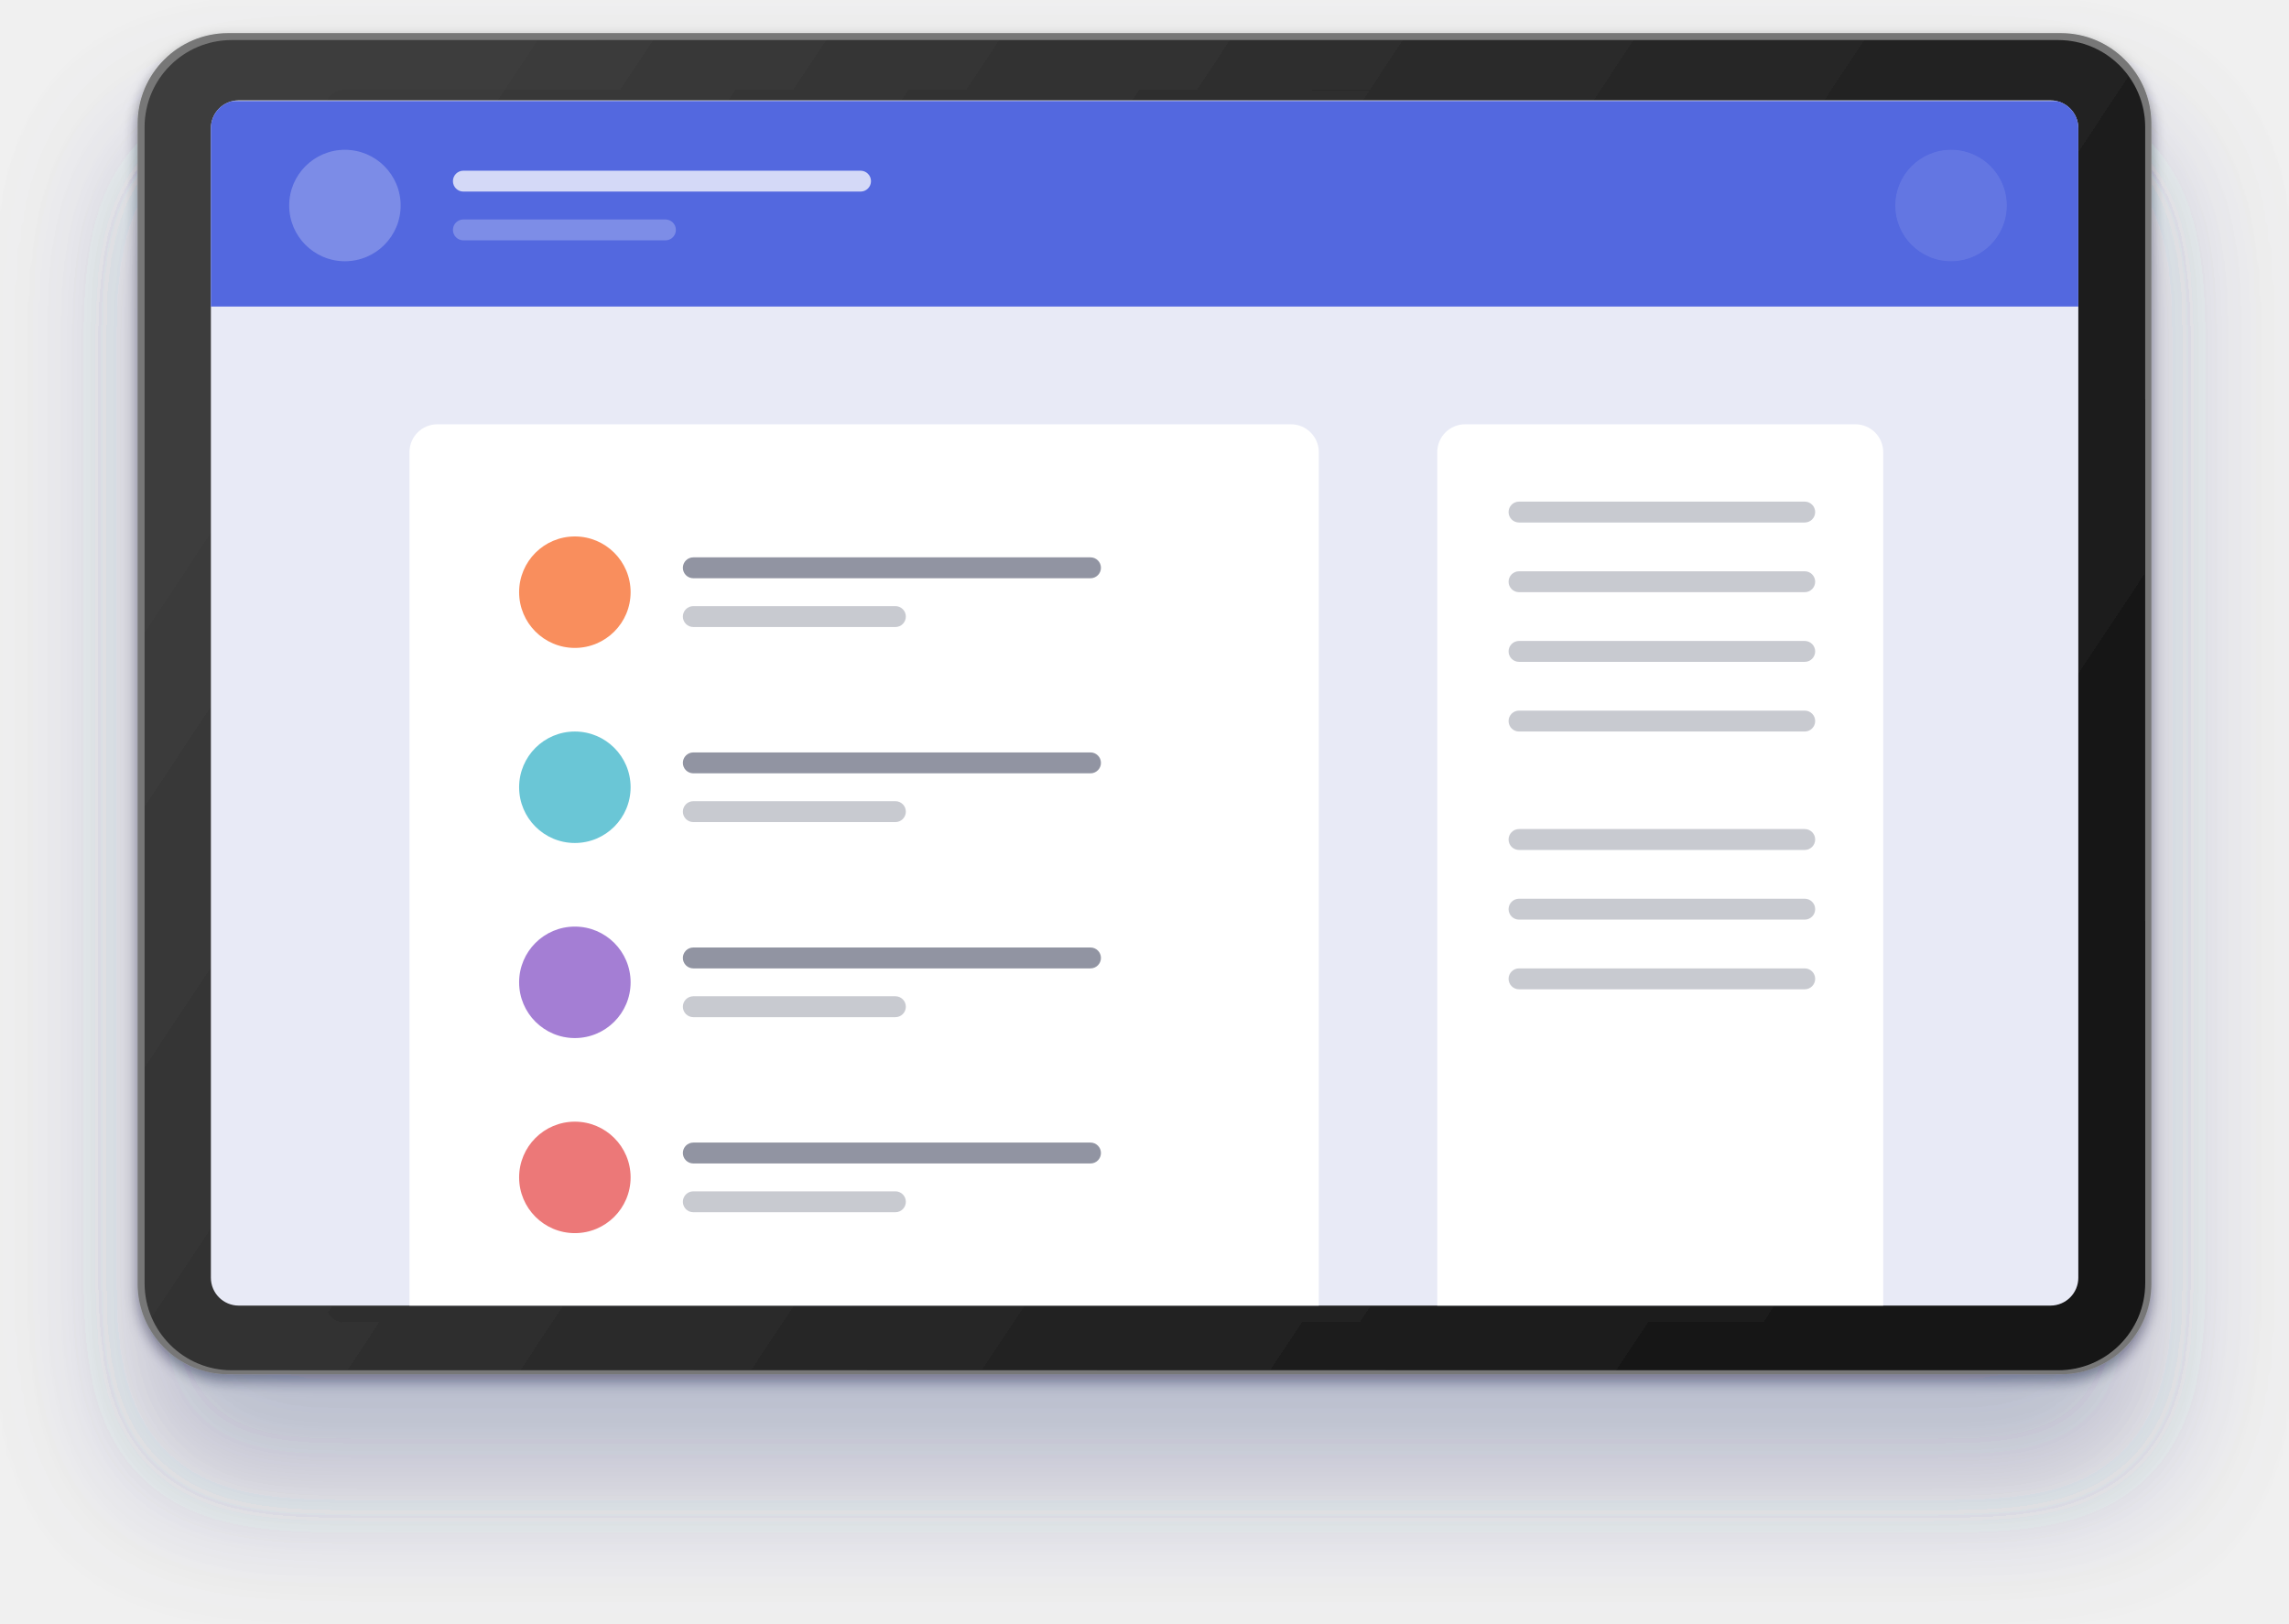
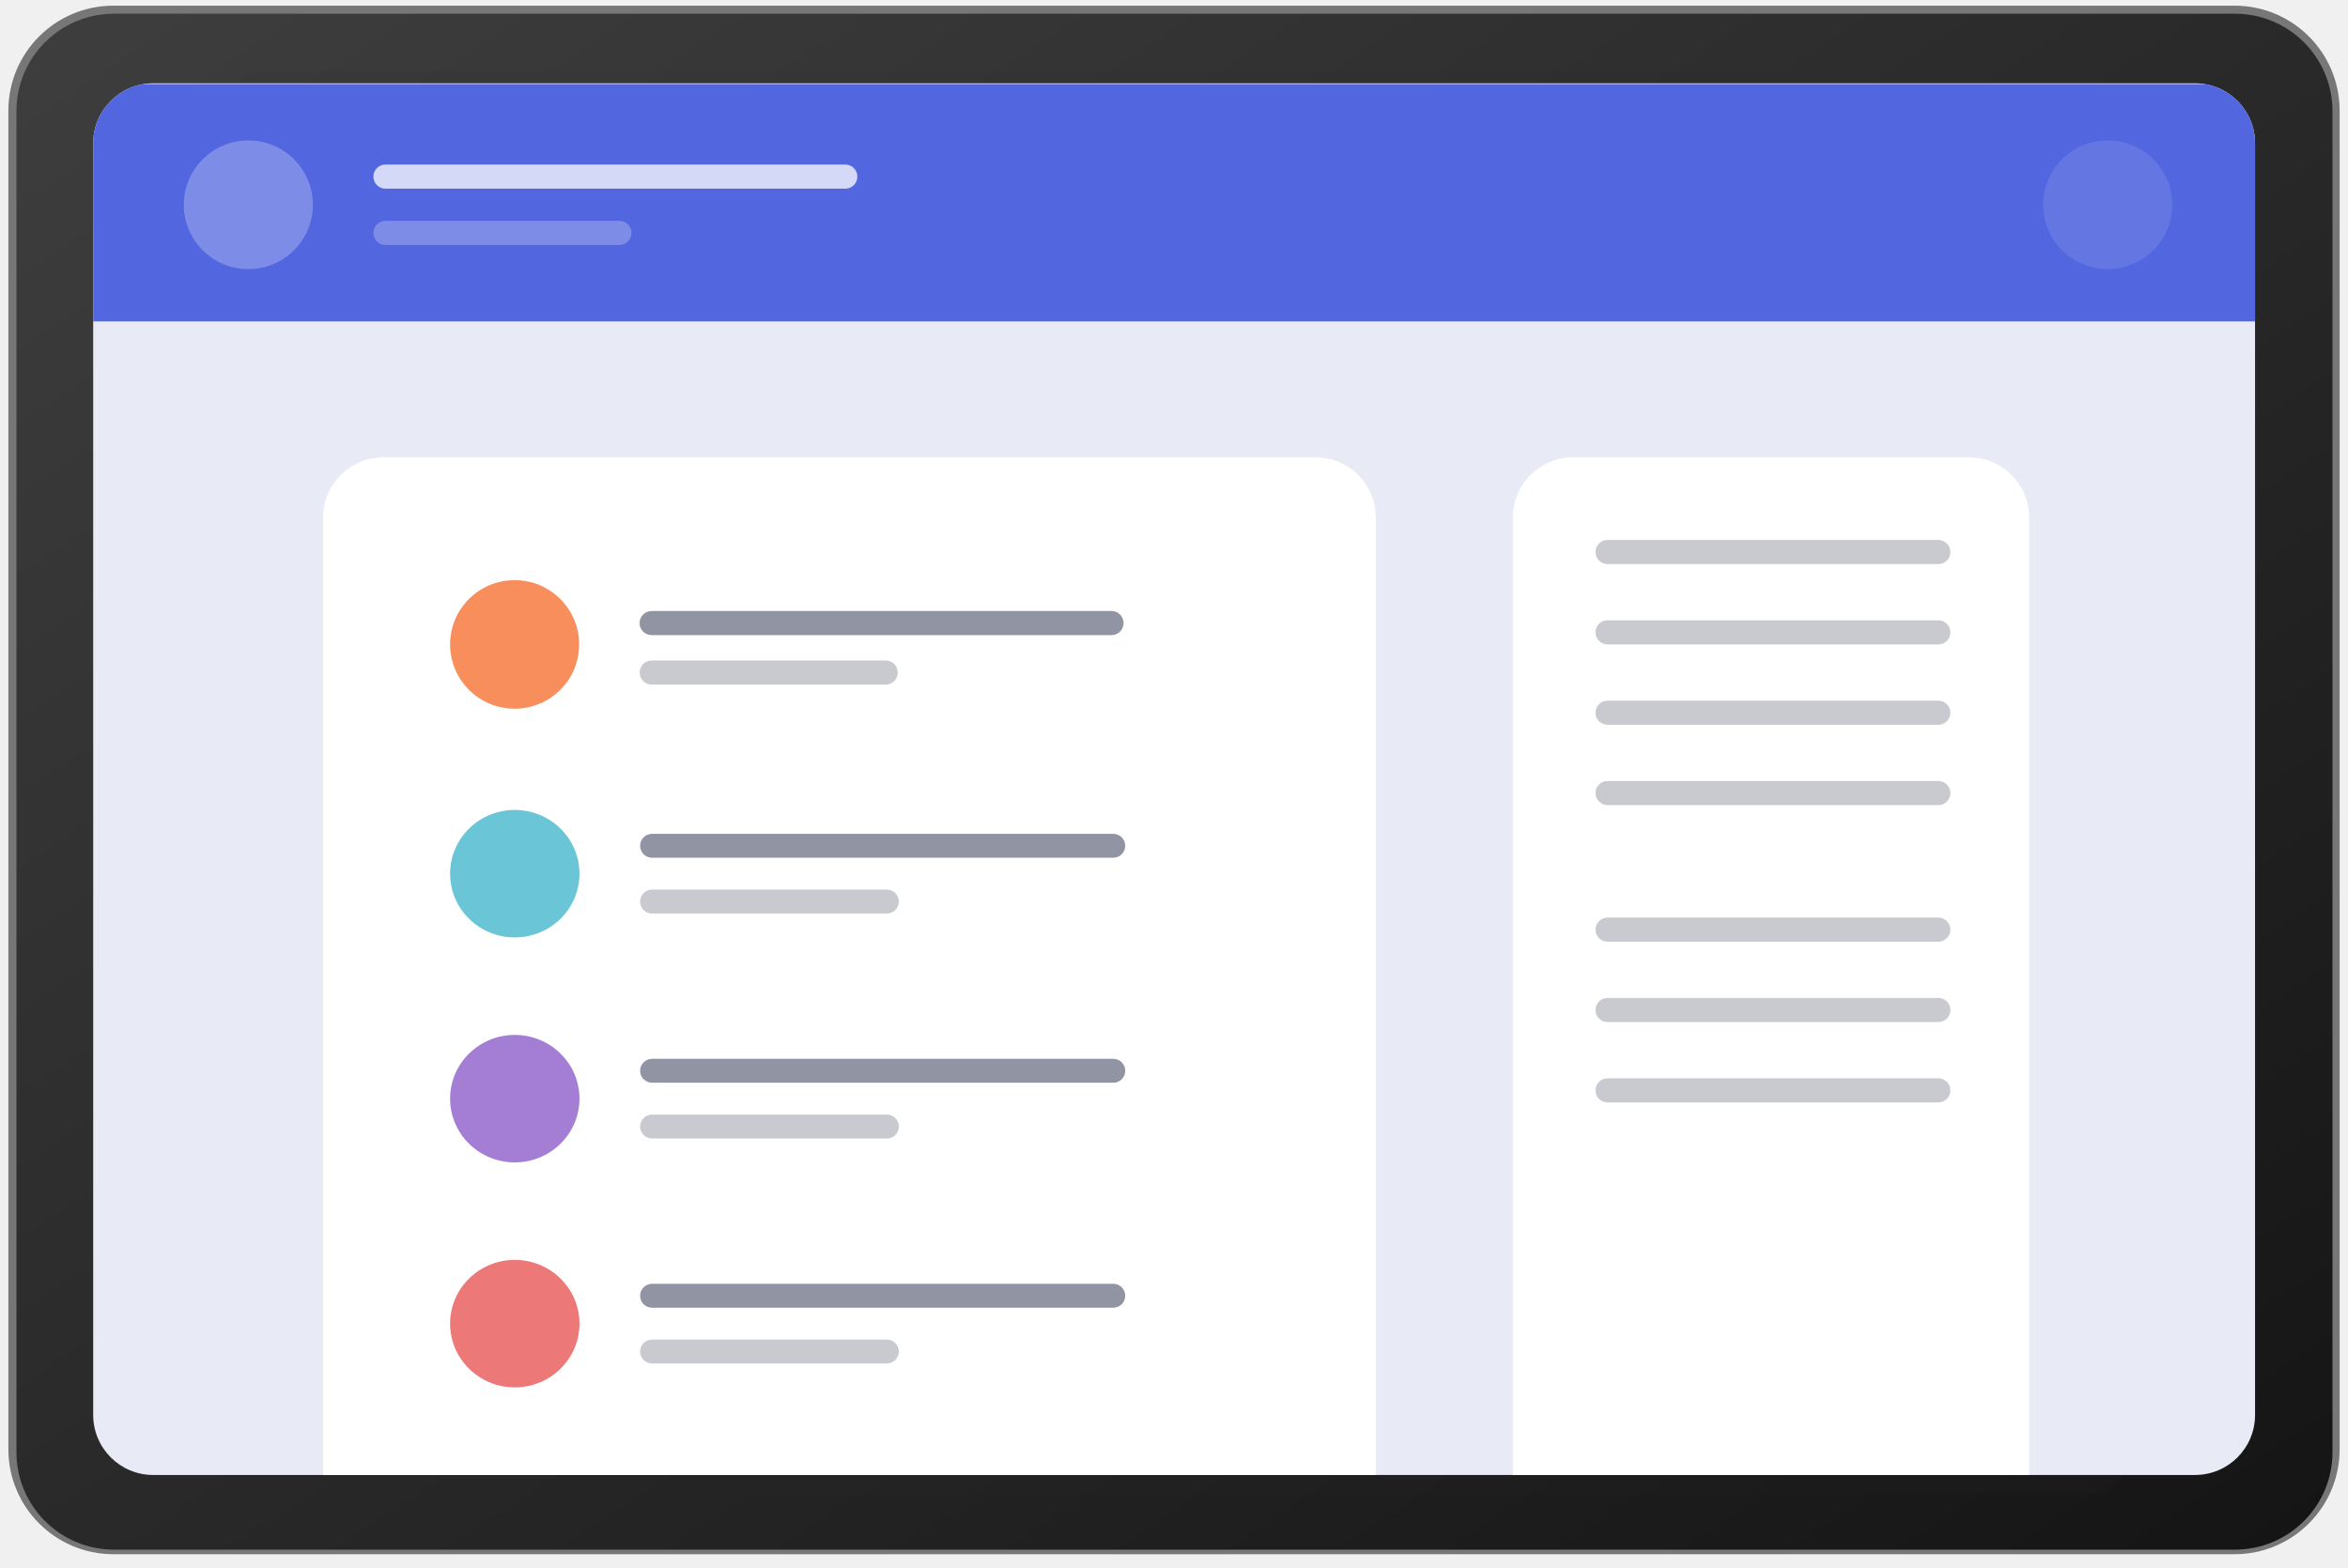
- <svg xmlns="http://www.w3.org/2000/svg" xmlns:xlink="http://www.w3.org/1999/xlink" width="657" height="466">
+ <svg xmlns="http://www.w3.org/2000/svg" width="313" height="209" viewBox="0 0 313 209" fill="none">
+   <rect x="1.116" y="0.756" width="310.769" height="206.488" rx="14" fill="#777777" />
+   <rect x="2.191" y="1.829" width="308.742" height="204.806" rx="13" fill="url(#paint0_linear_0_887)" />
+   <rect opacity="0.1" x="30.166" y="9.5" width="253.488" height="189.731" rx="5" fill="#2A2A2A" />
+   <rect x="12.423" y="11.109" width="288.187" height="185.571" rx="8" fill="#E8EAF6" />
+   <mask id="mask0_0_887" style="mask-type:alpha" maskUnits="userSpaceOnUse" x="12" y="11" width="289" height="186">
+     <rect x="12.423" y="11.109" width="288.187" height="185.571" rx="8" fill="white" />
+   </mask>
+   <g mask="url(#mask0_0_887)">
+     <rect x="10.525" y="11.214" width="294.101" height="31.644" fill="#5267DF" />
+     <ellipse opacity="0.245" cx="33.106" cy="27.305" rx="8.603" ry="8.581" fill="white" />
+     <ellipse opacity="0.104" cx="280.969" cy="27.305" rx="8.603" ry="8.581" fill="white" />
+     <rect opacity="0.75" x="49.774" y="21.941" width="64.519" height="3.218" rx="1.609" fill="white" />
+     <rect opacity="0.25" x="49.774" y="29.45" width="34.41" height="3.218" rx="1.609" fill="white" />
+     <rect x="43.07" y="60.988" width="140.33" height="169.481" rx="8" fill="white" />
+     <rect x="201.68" y="60.988" width="68.821" height="169.481" rx="8" fill="white" />
+     <rect opacity="0.5" x="85.26" y="81.474" width="64.519" height="3.218" rx="1.609" fill="#242A45" />
+   </g>
+   <ellipse cx="68.602" cy="85.929" rx="8.602" ry="8.571" fill="#F98E5D" />
+   <rect opacity="0.25" x="212.688" y="72" width="47.312" height="3.214" rx="1.607" fill="#242A45" />
+   <rect opacity="0.25" x="212.688" y="82.714" width="47.312" height="3.214" rx="1.607" fill="#242A45" />
+   <rect opacity="0.25" x="212.688" y="93.429" width="47.312" height="3.214" rx="1.607" fill="#242A45" />
+   <rect opacity="0.25" x="212.688" y="104.143" width="47.312" height="3.214" rx="1.607" fill="#242A45" />
+   <rect opacity="0.25" x="212.688" y="122.357" width="47.312" height="3.214" rx="1.607" fill="#242A45" />
+   <rect opacity="0.25" x="212.688" y="133.071" width="47.312" height="3.214" rx="1.607" fill="#242A45" />
+   <rect opacity="0.25" x="212.688" y="143.786" width="47.312" height="3.214" rx="1.607" fill="#242A45" />
+   <rect opacity="0.25" x="85.269" y="88.071" width="34.409" height="3.214" rx="1.607" fill="#242A45" />
+   <ellipse cx="68.623" cy="116.5" rx="8.623" ry="8.5" fill="#6AC6D6" />
+   <rect opacity="0.5" x="85.329" y="111.188" width="64.671" height="3.188" rx="1.594" fill="#242A45" />
+   <rect opacity="0.25" x="85.329" y="118.625" width="34.491" height="3.188" rx="1.594" fill="#242A45" />
+   <ellipse cx="68.623" cy="146.5" rx="8.623" ry="8.5" fill="#A47ED4" />
+   <rect opacity="0.5" x="85.329" y="141.188" width="64.671" height="3.188" rx="1.594" fill="#242A45" />
+   <rect opacity="0.25" x="85.329" y="148.625" width="34.491" height="3.188" rx="1.594" fill="#242A45" />
+   <ellipse cx="68.623" cy="176.5" rx="8.623" ry="8.5" fill="#EC7878" />
+   <rect opacity="0.5" x="85.329" y="171.188" width="64.671" height="3.188" rx="1.594" fill="#242A45" />
+   <rect opacity="0.25" x="85.329" y="178.625" width="34.491" height="3.188" rx="1.594" fill="#242A45" />
  <defs>
-     <filter id="a" width="118%" height="126.9%" x="-9%" y="-5.7%" filterUnits="objectBoundingBox">
-       <feOffset dy="2" in="SourceAlpha" result="shadowOffsetOuter1" />
-       <feGaussianBlur in="shadowOffsetOuter1" result="shadowBlurOuter1" stdDeviation="2" />
-       <feColorMatrix in="shadowBlurOuter1" result="shadowMatrixOuter1" values="0 0 0 0 0 0 0 0 0 0 0 0 0 0 0 0 0 0 0.5 0" />
-       <feMerge>
-         <feMergeNode in="shadowMatrixOuter1" />
-         <feMergeNode in="SourceGraphic" />
-       </feMerge>
-     </filter>
-     <rect id="c" width="578" height="385" rx="26" />
-     <filter id="b" width="126%" height="139%" x="-13%" y="-11.7%" filterUnits="objectBoundingBox">
-       <feOffset dy="30" in="SourceAlpha" result="shadowOffsetOuter1" />
-       <feGaussianBlur in="shadowOffsetOuter1" result="shadowBlurOuter1" stdDeviation="20" />
-       <feColorMatrix in="shadowBlurOuter1" values="0 0 0 0 0.182 0 0 0 0 0.231 0 0 0 0 0.506 0 0 0 0.2 0" />
-     </filter>
-     <linearGradient id="d" x1="99.013%" x2="2.544%" y1="71.675%" y2="29.014%">
-       <stop offset="0%" stop-color="#151515" />
-       <stop offset="100%" stop-color="#3D3D3D" />
+     <linearGradient id="paint0_linear_0_887" x1="456.807" y1="105.827" x2="274.781" y2="-168.574" gradientUnits="userSpaceOnUse">
+       <stop stop-color="#151515" />
+       <stop offset="1" stop-color="#3D3D3D" />
    </linearGradient>
-     <rect id="e" width="536" height="346" y="3" rx="8" />
  </defs>
-   <g fill="none" fill-rule="evenodd" filter="url(#a)" transform="translate(39 9)">
-     <g transform="translate(.5 .5)">
-       <g fill-rule="nonzero">
-         <use fill="#000" filter="url(#b)" xlink:href="#c" />
-         <use fill="#777" xlink:href="#c" />
-       </g>
-       <rect width="574.23" height="381.865" x="2" y="2" fill="url(#d)" fill-rule="nonzero" rx="25" />
-       <g transform="translate(21.03 16.303)">
-         <rect width="471.463" height="353.756" x="33" fill="#2A2A2A" fill-rule="nonzero" opacity=".1" rx="5" />
-         <mask id="f" fill="#fff">
-           <use xlink:href="#e" />
-         </mask>
-         <use fill="#E8EAF6" fill-rule="nonzero" xlink:href="#e" />
-         <g mask="url(#f)">
-           <path fill="#5267DF" d="M-3.53 3.197h547v59h-547z" />
-           <g transform="translate(22.47 17.197)" fill="#FFF">
-             <circle cx="16" cy="16" r="16" opacity=".245" />
-             <circle cx="477" cy="16" r="16" opacity=".104" />
-             <g transform="translate(47 6)">
-               <rect width="120" height="6" opacity=".75" rx="3" />
-               <rect width="64" height="6" y="14" opacity=".25" rx="3" />
-             </g>
-           </g>
-         </g>
-         <g mask="url(#f)">
-           <g transform="translate(57 96)">
-             <rect width="261" height="316" fill="#FFF" rx="8" />
-             <rect width="128" height="316" x="295" fill="#FFF" rx="8" />
-             <rect width="120" height="6" x="78.47" y="38.197" fill="#242A45" opacity=".5" rx="3" />
-           </g>
-         </g>
-       </g>
-     </g>
-     <g transform="translate(110 135)">
-       <circle cx="16" cy="26" r="16" fill="#F98E5D" />
-       <rect width="88" height="6" x="284" fill="#242A45" opacity=".25" rx="3" />
-       <rect width="88" height="6" x="284" y="20" fill="#242A45" opacity=".25" rx="3" />
-       <rect width="88" height="6" x="284" y="40" fill="#242A45" opacity=".25" rx="3" />
-       <rect width="88" height="6" x="284" y="60" fill="#242A45" opacity=".25" rx="3" />
-       <rect width="88" height="6" x="284" y="94" fill="#242A45" opacity=".25" rx="3" />
-       <rect width="88" height="6" x="284" y="114" fill="#242A45" opacity=".25" rx="3" />
-       <rect width="88" height="6" x="284" y="134" fill="#242A45" opacity=".25" rx="3" />
-       <rect width="64" height="6" x="47" y="30" fill="#242A45" opacity=".25" rx="3" />
-     </g>
-     <g transform="translate(110 201)">
-       <circle cx="16" cy="16" r="16" fill="#6AC6D6" />
-       <rect width="120" height="6" x="47" y="6" fill="#242A45" opacity=".5" rx="3" />
-       <rect width="64" height="6" x="47" y="20" fill="#242A45" opacity=".25" rx="3" />
-     </g>
-     <g transform="translate(110 257)">
-       <circle cx="16" cy="16" r="16" fill="#A47ED4" />
-       <rect width="120" height="6" x="47" y="6" fill="#242A45" opacity=".5" rx="3" />
-       <rect width="64" height="6" x="47" y="20" fill="#242A45" opacity=".25" rx="3" />
-     </g>
-     <g transform="translate(110 313)">
-       <circle cx="16" cy="16" r="16" fill="#EC7878" />
-       <rect width="120" height="6" x="47" y="6" fill="#242A45" opacity=".5" rx="3" />
-       <rect width="64" height="6" x="47" y="20" fill="#242A45" opacity=".25" rx="3" />
-     </g>
-   </g>
</svg>
